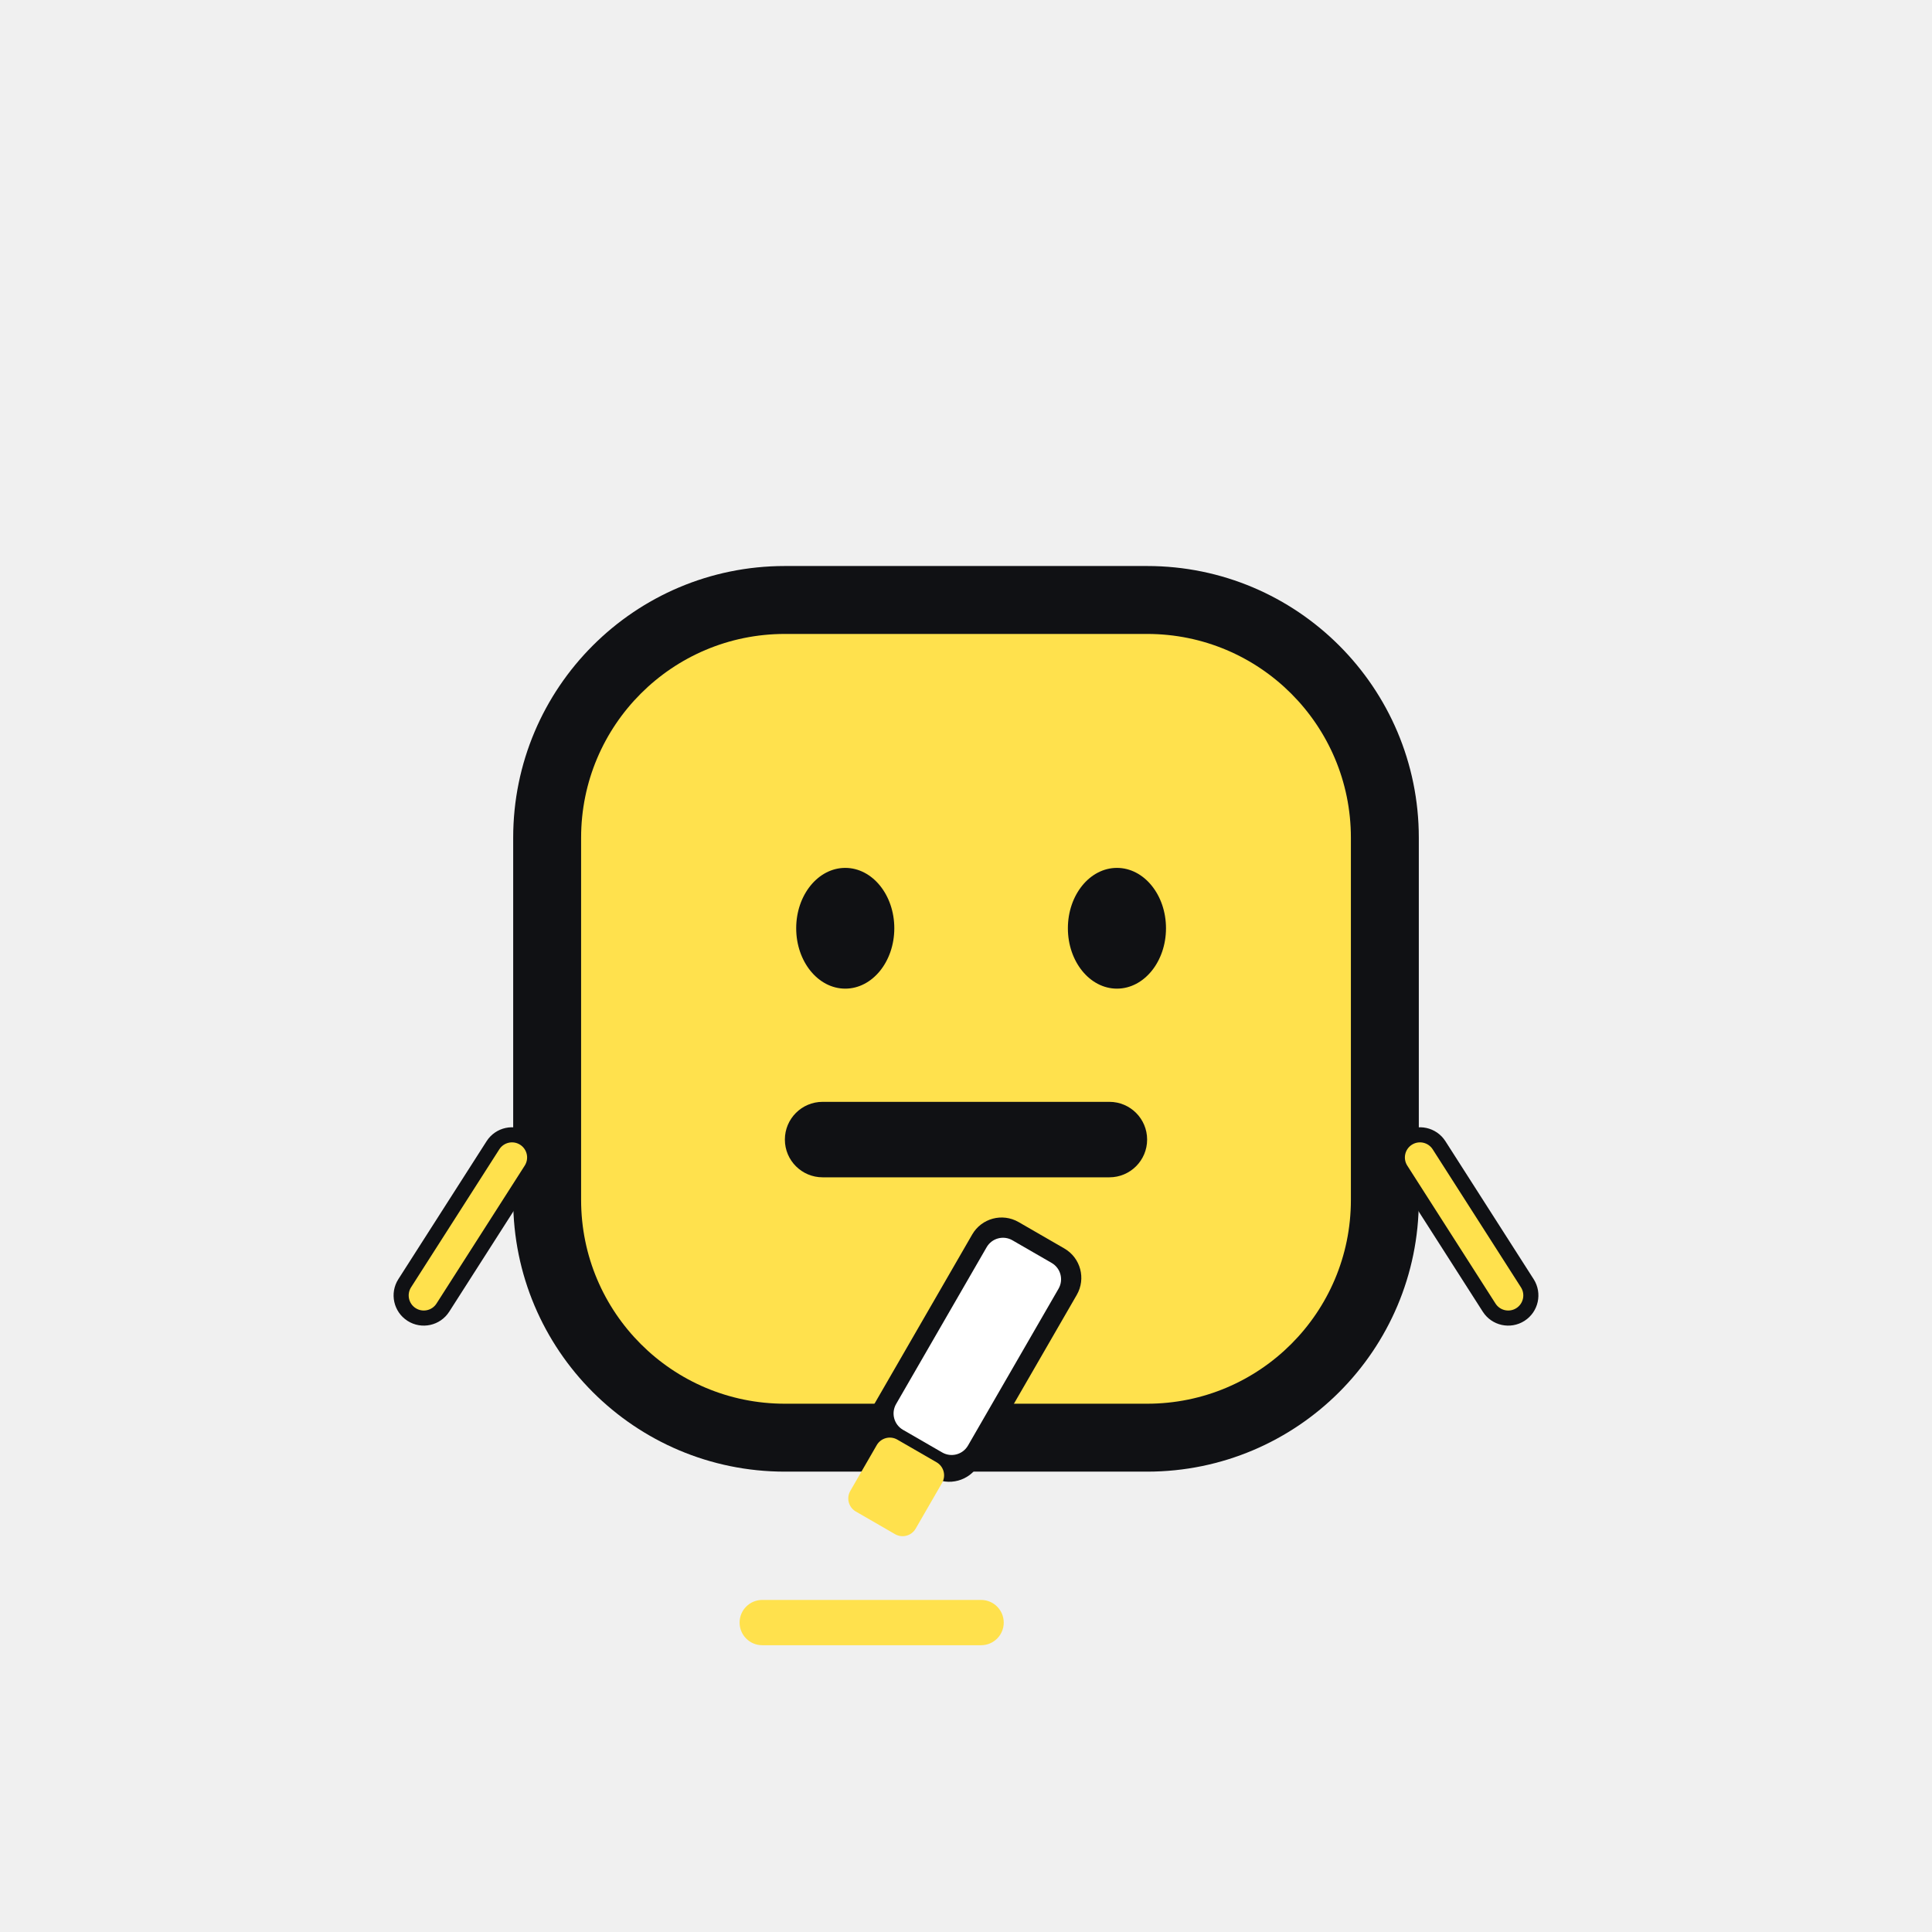
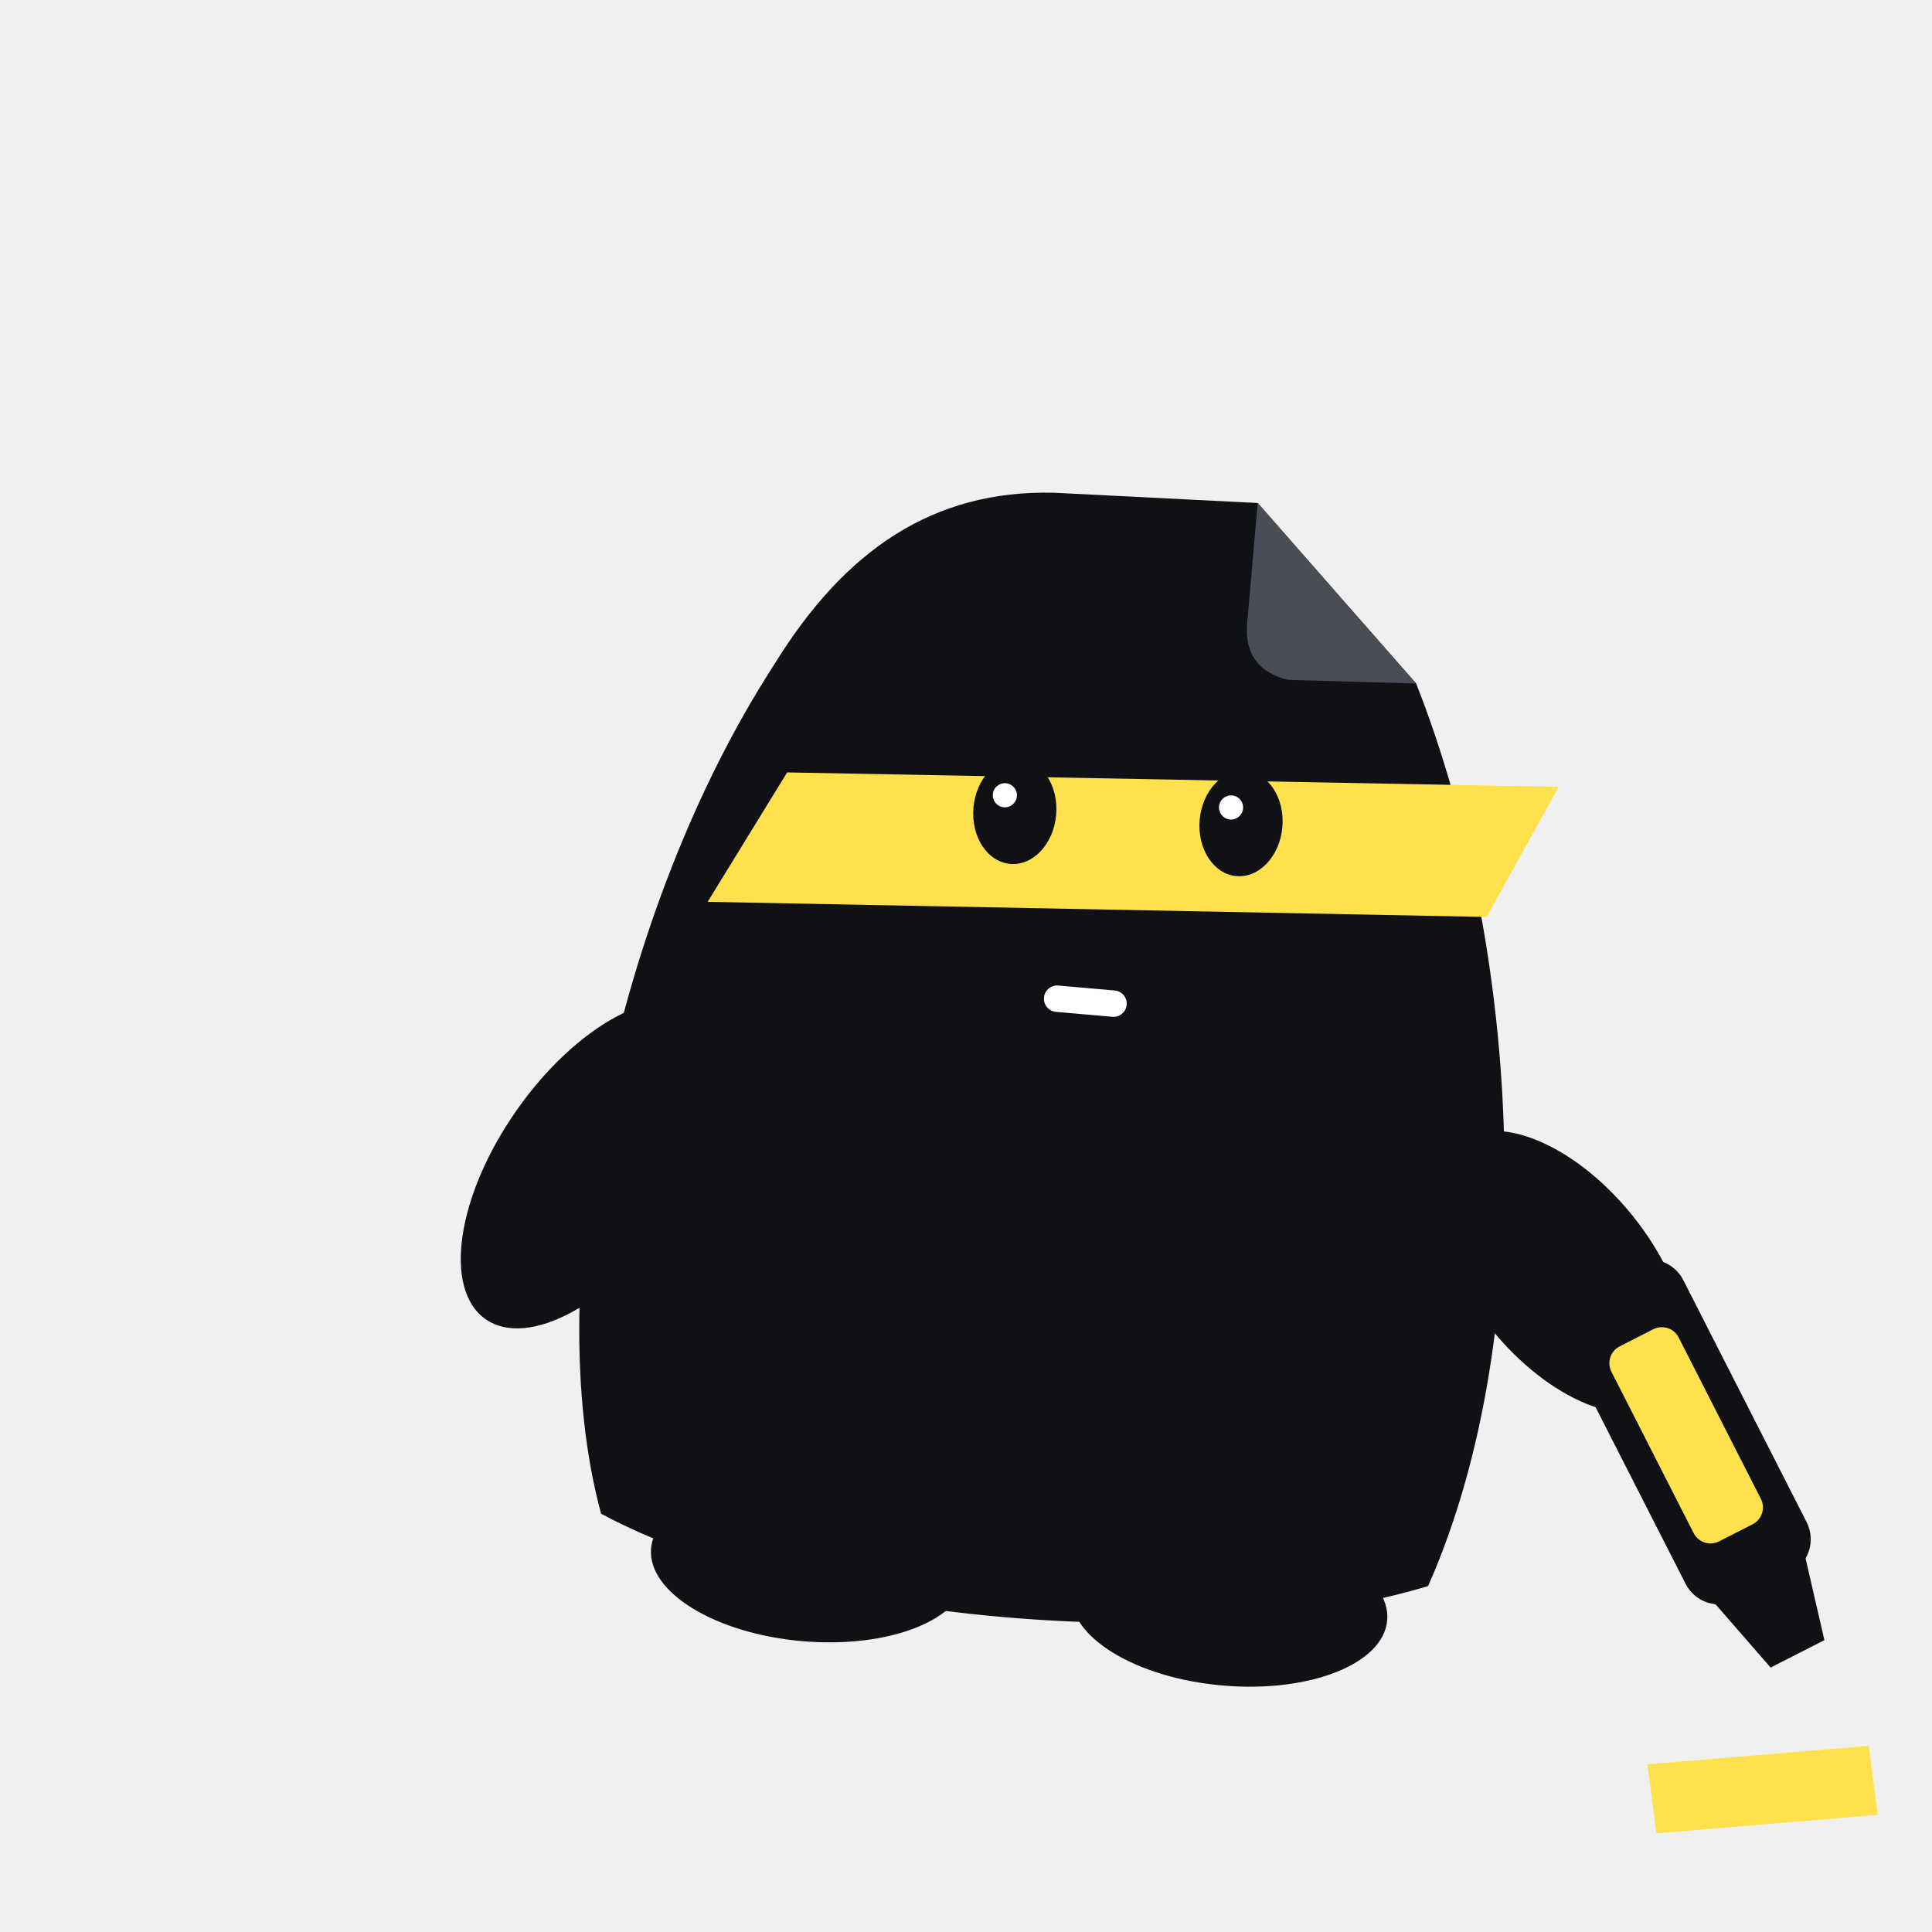
<svg xmlns="http://www.w3.org/2000/svg" viewBox="0 0 512 512">
-   <g data-slot="body">
-     <rect x="136" y="150" width="240" height="240" rx="72" fill="#101114" />
-     <rect x="154" y="168" width="204" height="204" rx="54" fill="#ffe14d" />
-   </g>
-   <g data-slot="eyes">
-     <ellipse cx="224" cy="246" rx="13" ry="16" fill="#101114" />
-     <ellipse cx="296" cy="246" rx="13" ry="16" fill="#101114" />
-   </g>
-   <g data-slot="mouth">
-     <rect x="208" y="292" width="96" height="20" rx="10" fill="#101114" />
-   </g>
-   <g data-slot="prop">
-     <g transform="rotate(30 256 362)">
-       <rect x="240" y="322" width="32" height="70" rx="9" fill="#101114" />
-       <rect x="245" y="327" width="22" height="58" rx="5" fill="#ffffff" />
-       <rect x="246" y="388" width="20" height="22" rx="4" fill="#ffe14d" />
+   <g transform="rotate(5 256 512)">
+     <g data-slot="body">
+       <path d="M150 410C128 350 140 250 176 182C192 150 214 132 246 130L300 128L346 172C380 240 394 340 370 410C310 434 206 434 150 410Z" fill="#101114" />
+       <path d="M300 128L346 172L312 174Q300 172 300 160Z" fill="#4a4d55" />
    </g>
-     <rect x="196" y="424" width="70" height="12" rx="6" fill="#ffe14d" />
-   </g>
-   <g data-slot="arms">
-     <rect x="140" y="292" width="59.4" height="16" rx="8" fill="#101114" transform="rotate(122.6 140 300)" />
-     <rect x="144" y="296" width="51.4" height="8" rx="4" fill="#ffe14d" transform="rotate(122.6 140 300)" />
-     <rect x="372" y="292" width="59.4" height="16" rx="8" fill="#101114" transform="rotate(57.4 372 300)" />
-     <rect x="376" y="296" width="51.4" height="8" rx="4" fill="#ffe14d" transform="rotate(57.4 372 300)" />
+     <g data-slot="feet">
+       <g fill="#101114">
+         <ellipse cx="206" cy="418" rx="42" ry="21" />
+         <ellipse cx="318" cy="420" rx="42" ry="21" />
+       </g>
+     </g>
+     <g data-slot="visor">
+       <path d="M182 210L386 196L370 232L164 246Z" fill="#ffe14d" />
+     </g>
+     <g data-slot="eyes">
+       <ellipse cx="243" cy="215" rx="11" ry="14" fill="#101114" />
+       <circle cx="240" cy="211" r="3.2" fill="#ffffff" />
+       <ellipse cx="303" cy="213" rx="11" ry="14" fill="#101114" />
+       <circle cx="300" cy="209" r="3.2" fill="#ffffff" />
+     </g>
+     <g data-slot="mouth">
+       <rect x="255" y="260" width="22" height="7" rx="3.5" fill="#ffffff" />
+     </g>
+     <g data-slot="arms">
+       <g fill="#101114">
+         <ellipse cx="140" cy="318" rx="25" ry="50" transform="rotate(30 140 318)" />
+         <ellipse cx="398" cy="324" rx="24" ry="44" transform="rotate(-44 398 324)" />
+       </g>
+     </g>
+     <g data-slot="prop">
+       <g transform="rotate(-32 432 360)">
+         <rect x="414" y="318" width="36" height="92" rx="10" fill="#101114" />
+         <rect x="422" y="336" width="20" height="58" rx="5" fill="#ffe14d" />
+         <path d="M418 406h28l-6 24h-16z" fill="#101114" />
+       </g>
+       <path d="M432 452l58-10l4 18l-58 10z" fill="#ffe14d" />
+     </g>
  </g>
</svg>
